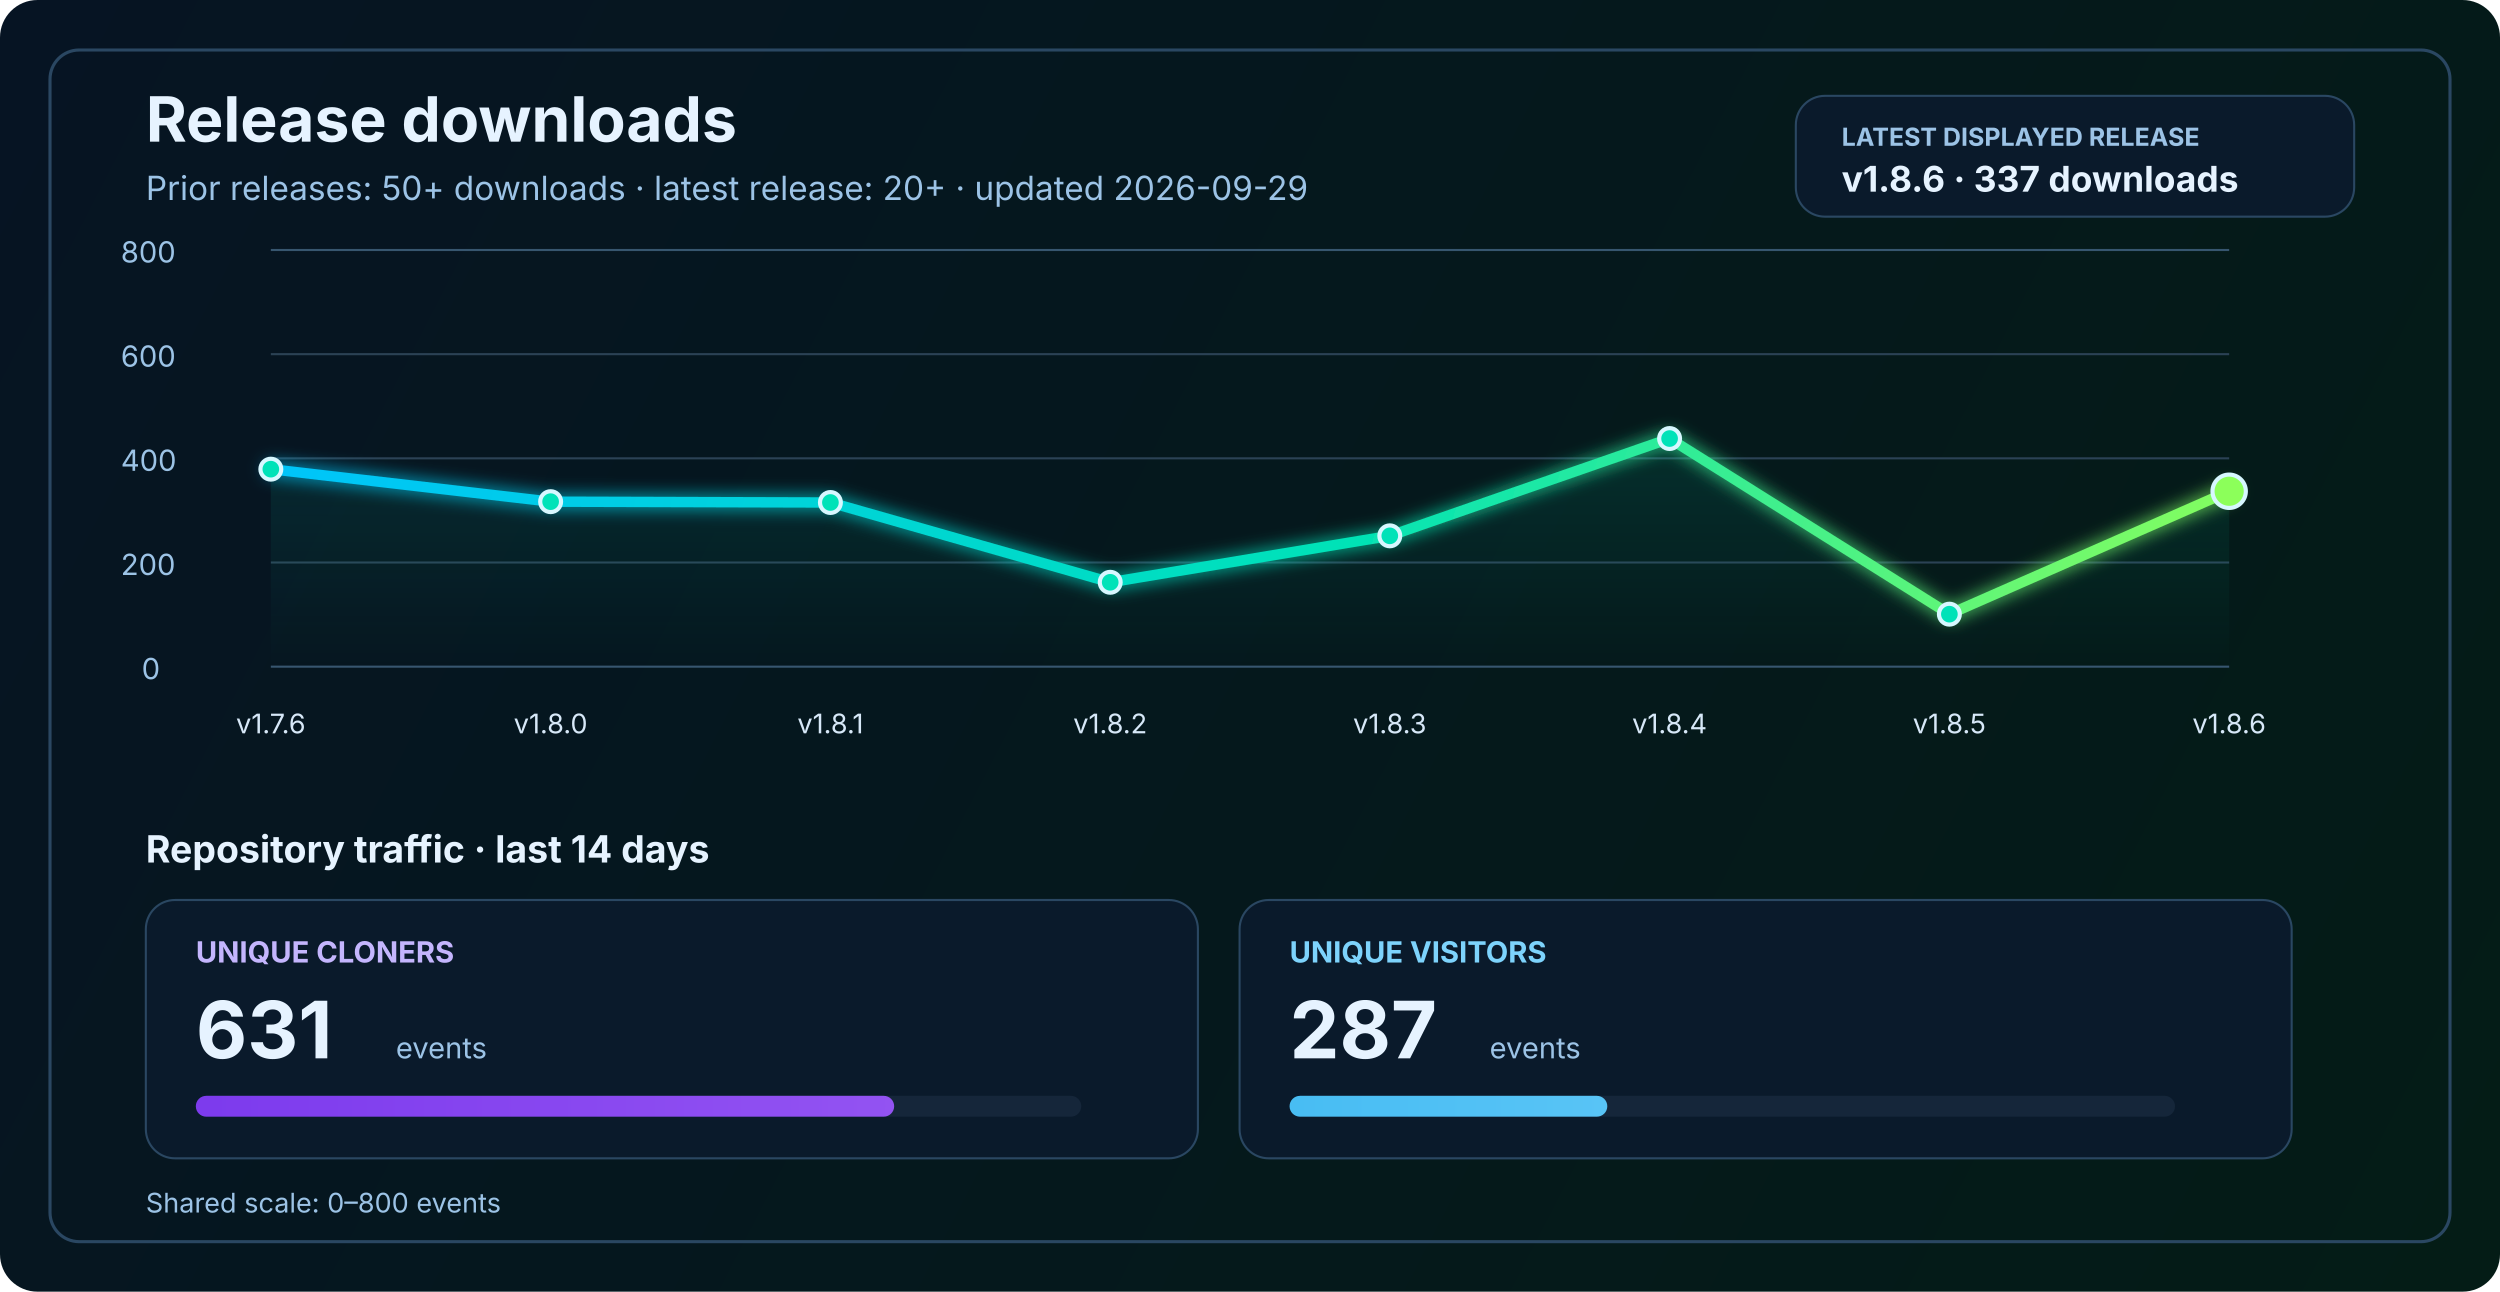
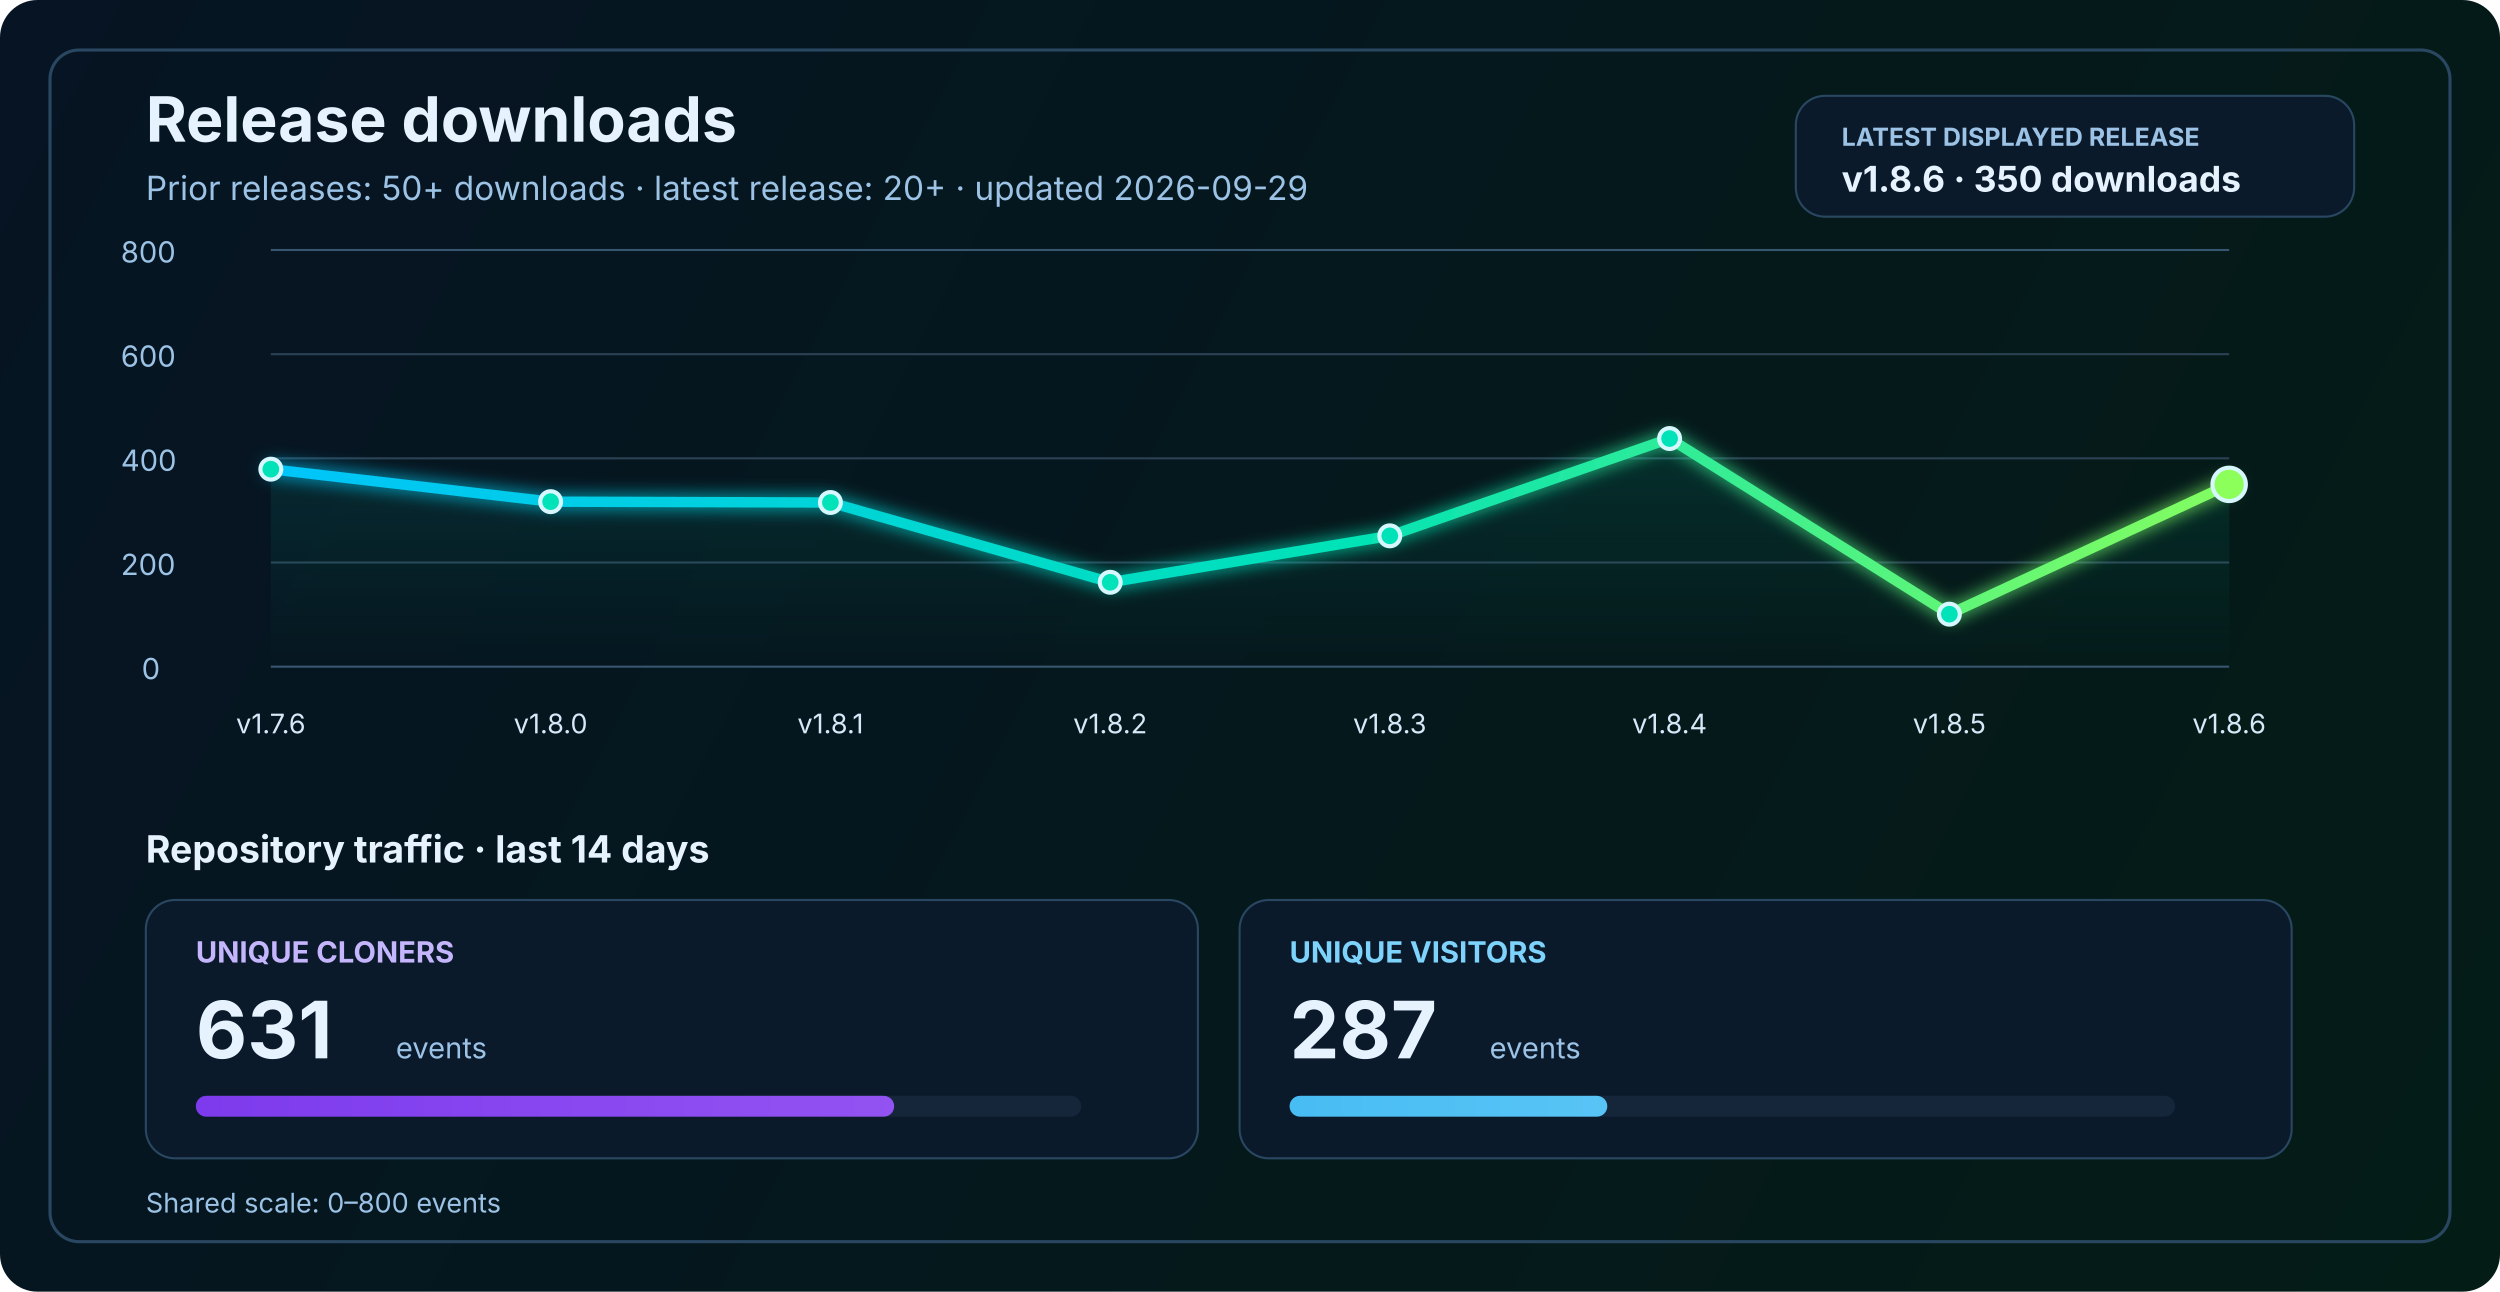
<svg xmlns="http://www.w3.org/2000/svg" width="1200" height="620" viewBox="0 0 1200 620" fill="none" role="img" aria-labelledby="title desc">
  <defs>
    <linearGradient id="bg" x1="0" y1="0" x2="1200" y2="620" gradientUnits="userSpaceOnUse">
      <stop stop-color="#061423" />
      <stop offset="1" stop-color="#041C16" />
    </linearGradient>
    <linearGradient id="line" x1="130" y1="86" x2="1070" y2="340" gradientUnits="userSpaceOnUse">
      <stop stop-color="#00C2FF" />
      <stop offset="0.55" stop-color="#00E2B8" />
      <stop offset="1" stop-color="#8CFF5A" />
    </linearGradient>
    <linearGradient id="area" x1="0" y1="120" x2="0" y2="320" gradientUnits="userSpaceOnUse">
      <stop stop-color="#00E2B8" stop-opacity="0.20" />
      <stop offset="1" stop-color="#00E2B8" stop-opacity="0" />
    </linearGradient>
    <linearGradient id="cloneFill" x1="86" y1="450" x2="1110" y2="450" gradientUnits="userSpaceOnUse">
      <stop stop-color="#7C3AED" />
      <stop offset="1" stop-color="#C084FC" />
    </linearGradient>
    <linearGradient id="viewFill" x1="86" y1="482" x2="1110" y2="482" gradientUnits="userSpaceOnUse">
      <stop stop-color="#0EA5E9" />
      <stop offset="1" stop-color="#7DD3FC" />
    </linearGradient>
    <filter id="glow" x="-50%" y="-50%" width="200%" height="200%">
      <feGaussianBlur stdDeviation="4" result="blur" />
      <feMerge>
        <feMergeNode in="blur" />
        <feMergeNode in="SourceGraphic" />
      </feMerge>
    </filter>
  </defs>
  <rect width="1200" height="620" rx="18" fill="url(#bg)" />
  <rect x="24" y="24" width="1152" height="572" rx="14" stroke="#2A4762" stroke-width="1.5" />
  <text x="70" y="68" fill="#E6F3FF" font-size="30" font-family="SF Pro Display, -apple-system, BlinkMacSystemFont, Segoe UI, sans-serif" font-weight="700">Release downloads</text>
  <text x="70" y="96" fill="#9CC3E6" font-size="16" font-family="SF Pro Text, -apple-system, BlinkMacSystemFont, Segoe UI, sans-serif">Prior releases: 50+ downloads · latest release: 20+ · updated 2026-09-29</text>
  <rect x="862" y="46" width="268" height="58" rx="14" fill="#0A1A2B" stroke="#2A4762" stroke-width="1" />
  <text x="884" y="70" fill="#9CC3E6" font-size="12" font-family="SF Pro Text, -apple-system, BlinkMacSystemFont, Segoe UI, sans-serif" font-weight="700">LATEST DISPLAYED RELEASE</text>
-   <text x="884" y="92" fill="#E6F3FF" font-size="17" font-family="SF Pro Text, -apple-system, BlinkMacSystemFont, Segoe UI, sans-serif" font-weight="700">v1.8.6 · 337 downloads</text>
+   <text x="884" y="92" fill="#E6F3FF" font-size="17" font-family="SF Pro Text, -apple-system, BlinkMacSystemFont, Segoe UI, sans-serif" font-weight="700">v1.8.6 · 350 downloads</text>
  <line x1="130" y1="320.0" x2="1070" y2="320.0" stroke="#37566F" stroke-width="1" />
  <line x1="130" y1="270.0" x2="1070" y2="270.0" stroke="#2B4255" stroke-width="1" />
  <line x1="130" y1="220.0" x2="1070" y2="220.0" stroke="#2B4255" stroke-width="1" />
  <line x1="130" y1="170.0" x2="1070" y2="170.0" stroke="#2B4255" stroke-width="1" />
  <line x1="130" y1="120.0" x2="1070" y2="120.0" stroke="#37566F" stroke-width="1" />
  <text x="68" y="326.0" fill="#9CC3E6" font-size="14" font-family="SF Pro Text, -apple-system, BlinkMacSystemFont, Segoe UI, sans-serif">0</text>
  <text x="58" y="276.0" fill="#9CC3E6" font-size="14" font-family="SF Pro Text, -apple-system, BlinkMacSystemFont, Segoe UI, sans-serif">200</text>
  <text x="58" y="226.0" fill="#9CC3E6" font-size="14" font-family="SF Pro Text, -apple-system, BlinkMacSystemFont, Segoe UI, sans-serif">400</text>
  <text x="58" y="176.0" fill="#9CC3E6" font-size="14" font-family="SF Pro Text, -apple-system, BlinkMacSystemFont, Segoe UI, sans-serif">600</text>
  <text x="58" y="126.0" fill="#9CC3E6" font-size="14" font-family="SF Pro Text, -apple-system, BlinkMacSystemFont, Segoe UI, sans-serif">800</text>
-   <path d="M 130.0 225.2 L 264.3 240.8 L 398.6 241.2 L 532.9 279.5 L 667.1 257.2 L 801.4 210.5 L 935.7 294.8 L 1070.0 235.8 L 1070 320 L 130 320 Z" fill="url(#area)" />
-   <polyline points="130.0,225.2 264.3,240.8 398.6,241.2 532.9,279.5 667.1,257.2 801.4,210.5 935.7,294.8 1070.0,235.8" fill="none" stroke="url(#line)" stroke-width="5" stroke-linecap="round" stroke-linejoin="round" filter="url(#glow)" />
+   <path d="M 130.0 225.2 L 264.3 240.8 L 398.6 241.2 L 532.9 279.5 L 667.1 257.2 L 801.4 210.5 L 935.7 294.8 L 1070.0 232.5 L 1070 320 L 130 320 Z" fill="url(#area)" />
+   <polyline points="130.0,225.2 264.3,240.8 398.6,241.2 532.9,279.5 667.1,257.2 801.4,210.5 935.7,294.8 1070.0,232.5" fill="none" stroke="url(#line)" stroke-width="5" stroke-linecap="round" stroke-linejoin="round" filter="url(#glow)" />
  <circle cx="130.0" cy="225.2" r="5" fill="#00E2B8" stroke="#D7F7FF" stroke-width="2" />
  <circle cx="264.3" cy="240.8" r="5" fill="#00E2B8" stroke="#D7F7FF" stroke-width="2" />
  <circle cx="398.6" cy="241.2" r="5" fill="#00E2B8" stroke="#D7F7FF" stroke-width="2" />
  <circle cx="532.9" cy="279.5" r="5" fill="#00E2B8" stroke="#D7F7FF" stroke-width="2" />
  <circle cx="667.1" cy="257.2" r="5" fill="#00E2B8" stroke="#D7F7FF" stroke-width="2" />
  <circle cx="801.4" cy="210.5" r="5" fill="#00E2B8" stroke="#D7F7FF" stroke-width="2" />
  <circle cx="935.7" cy="294.8" r="5" fill="#00E2B8" stroke="#D7F7FF" stroke-width="2" />
-   <circle cx="1070.0" cy="235.8" r="8" fill="#8CFF5A" stroke="#D7F7FF" stroke-width="2" />
+   <circle cx="1070.0" cy="232.5" r="8" fill="#8CFF5A" stroke="#D7F7FF" stroke-width="2" />
  <text x="130.0" y="352" text-anchor="middle" fill="#D7E8F8" font-size="13" font-family="SF Pro Text, -apple-system, BlinkMacSystemFont, Segoe UI, sans-serif">v1.7.6</text>
  <text x="264.3" y="352" text-anchor="middle" fill="#D7E8F8" font-size="13" font-family="SF Pro Text, -apple-system, BlinkMacSystemFont, Segoe UI, sans-serif">v1.8.0</text>
  <text x="398.6" y="352" text-anchor="middle" fill="#D7E8F8" font-size="13" font-family="SF Pro Text, -apple-system, BlinkMacSystemFont, Segoe UI, sans-serif">v1.8.1</text>
  <text x="532.9" y="352" text-anchor="middle" fill="#D7E8F8" font-size="13" font-family="SF Pro Text, -apple-system, BlinkMacSystemFont, Segoe UI, sans-serif">v1.8.2</text>
  <text x="667.1" y="352" text-anchor="middle" fill="#D7E8F8" font-size="13" font-family="SF Pro Text, -apple-system, BlinkMacSystemFont, Segoe UI, sans-serif">v1.8.3</text>
  <text x="801.4" y="352" text-anchor="middle" fill="#D7E8F8" font-size="13" font-family="SF Pro Text, -apple-system, BlinkMacSystemFont, Segoe UI, sans-serif">v1.8.4</text>
  <text x="935.7" y="352" text-anchor="middle" fill="#D7E8F8" font-size="13" font-family="SF Pro Text, -apple-system, BlinkMacSystemFont, Segoe UI, sans-serif">v1.8.5</text>
  <text x="1070.0" y="352" text-anchor="middle" fill="#D7E8F8" font-size="13" font-family="SF Pro Text, -apple-system, BlinkMacSystemFont, Segoe UI, sans-serif">v1.8.6</text>
  <text x="70" y="414" fill="#E6F3FF" font-size="18" font-family="SF Pro Text, -apple-system, BlinkMacSystemFont, Segoe UI, sans-serif" font-weight="700">Repository traffic · last 14 days</text>
  <rect x="70" y="432" width="505" height="124" rx="14" fill="#0A1A2B" stroke="#2A4762" stroke-width="1" />
  <text x="94" y="462" fill="#C4B5FD" font-size="14" font-family="SF Pro Text, -apple-system, BlinkMacSystemFont, Segoe UI, sans-serif" font-weight="700">UNIQUE CLONERS</text>
  <text x="94" y="508" fill="#E6F3FF" font-size="38" font-family="SF Pro Display, -apple-system, BlinkMacSystemFont, Segoe UI, sans-serif" font-weight="700">631</text>
  <text x="190" y="508" fill="#9CC3E6" font-size="14" font-family="SF Pro Text, -apple-system, BlinkMacSystemFont, Segoe UI, sans-serif">events</text>
  <rect x="94" y="526" width="425" height="10" rx="5" fill="#15263A" />
  <rect x="94" y="526" width="335.2" height="10" rx="5" fill="url(#cloneFill)" />
  <rect x="595" y="432" width="505" height="124" rx="14" fill="#0A1A2B" stroke="#2A4762" stroke-width="1" />
  <text x="619" y="462" fill="#7DD3FC" font-size="14" font-family="SF Pro Text, -apple-system, BlinkMacSystemFont, Segoe UI, sans-serif" font-weight="700">UNIQUE VISITORS</text>
  <text x="619" y="508" fill="#E6F3FF" font-size="38" font-family="SF Pro Display, -apple-system, BlinkMacSystemFont, Segoe UI, sans-serif" font-weight="700">287</text>
  <text x="715" y="508" fill="#9CC3E6" font-size="14" font-family="SF Pro Text, -apple-system, BlinkMacSystemFont, Segoe UI, sans-serif">events</text>
  <rect x="619" y="526" width="425" height="10" rx="5" fill="#15263A" />
  <rect x="619" y="526" width="152.5" height="10" rx="5" fill="url(#viewFill)" />
  <text x="70" y="582" fill="#9CC3E6" font-size="13" font-family="SF Pro Text, -apple-system, BlinkMacSystemFont, Segoe UI, sans-serif">Shared scale: 0–800 events</text>
</svg>
